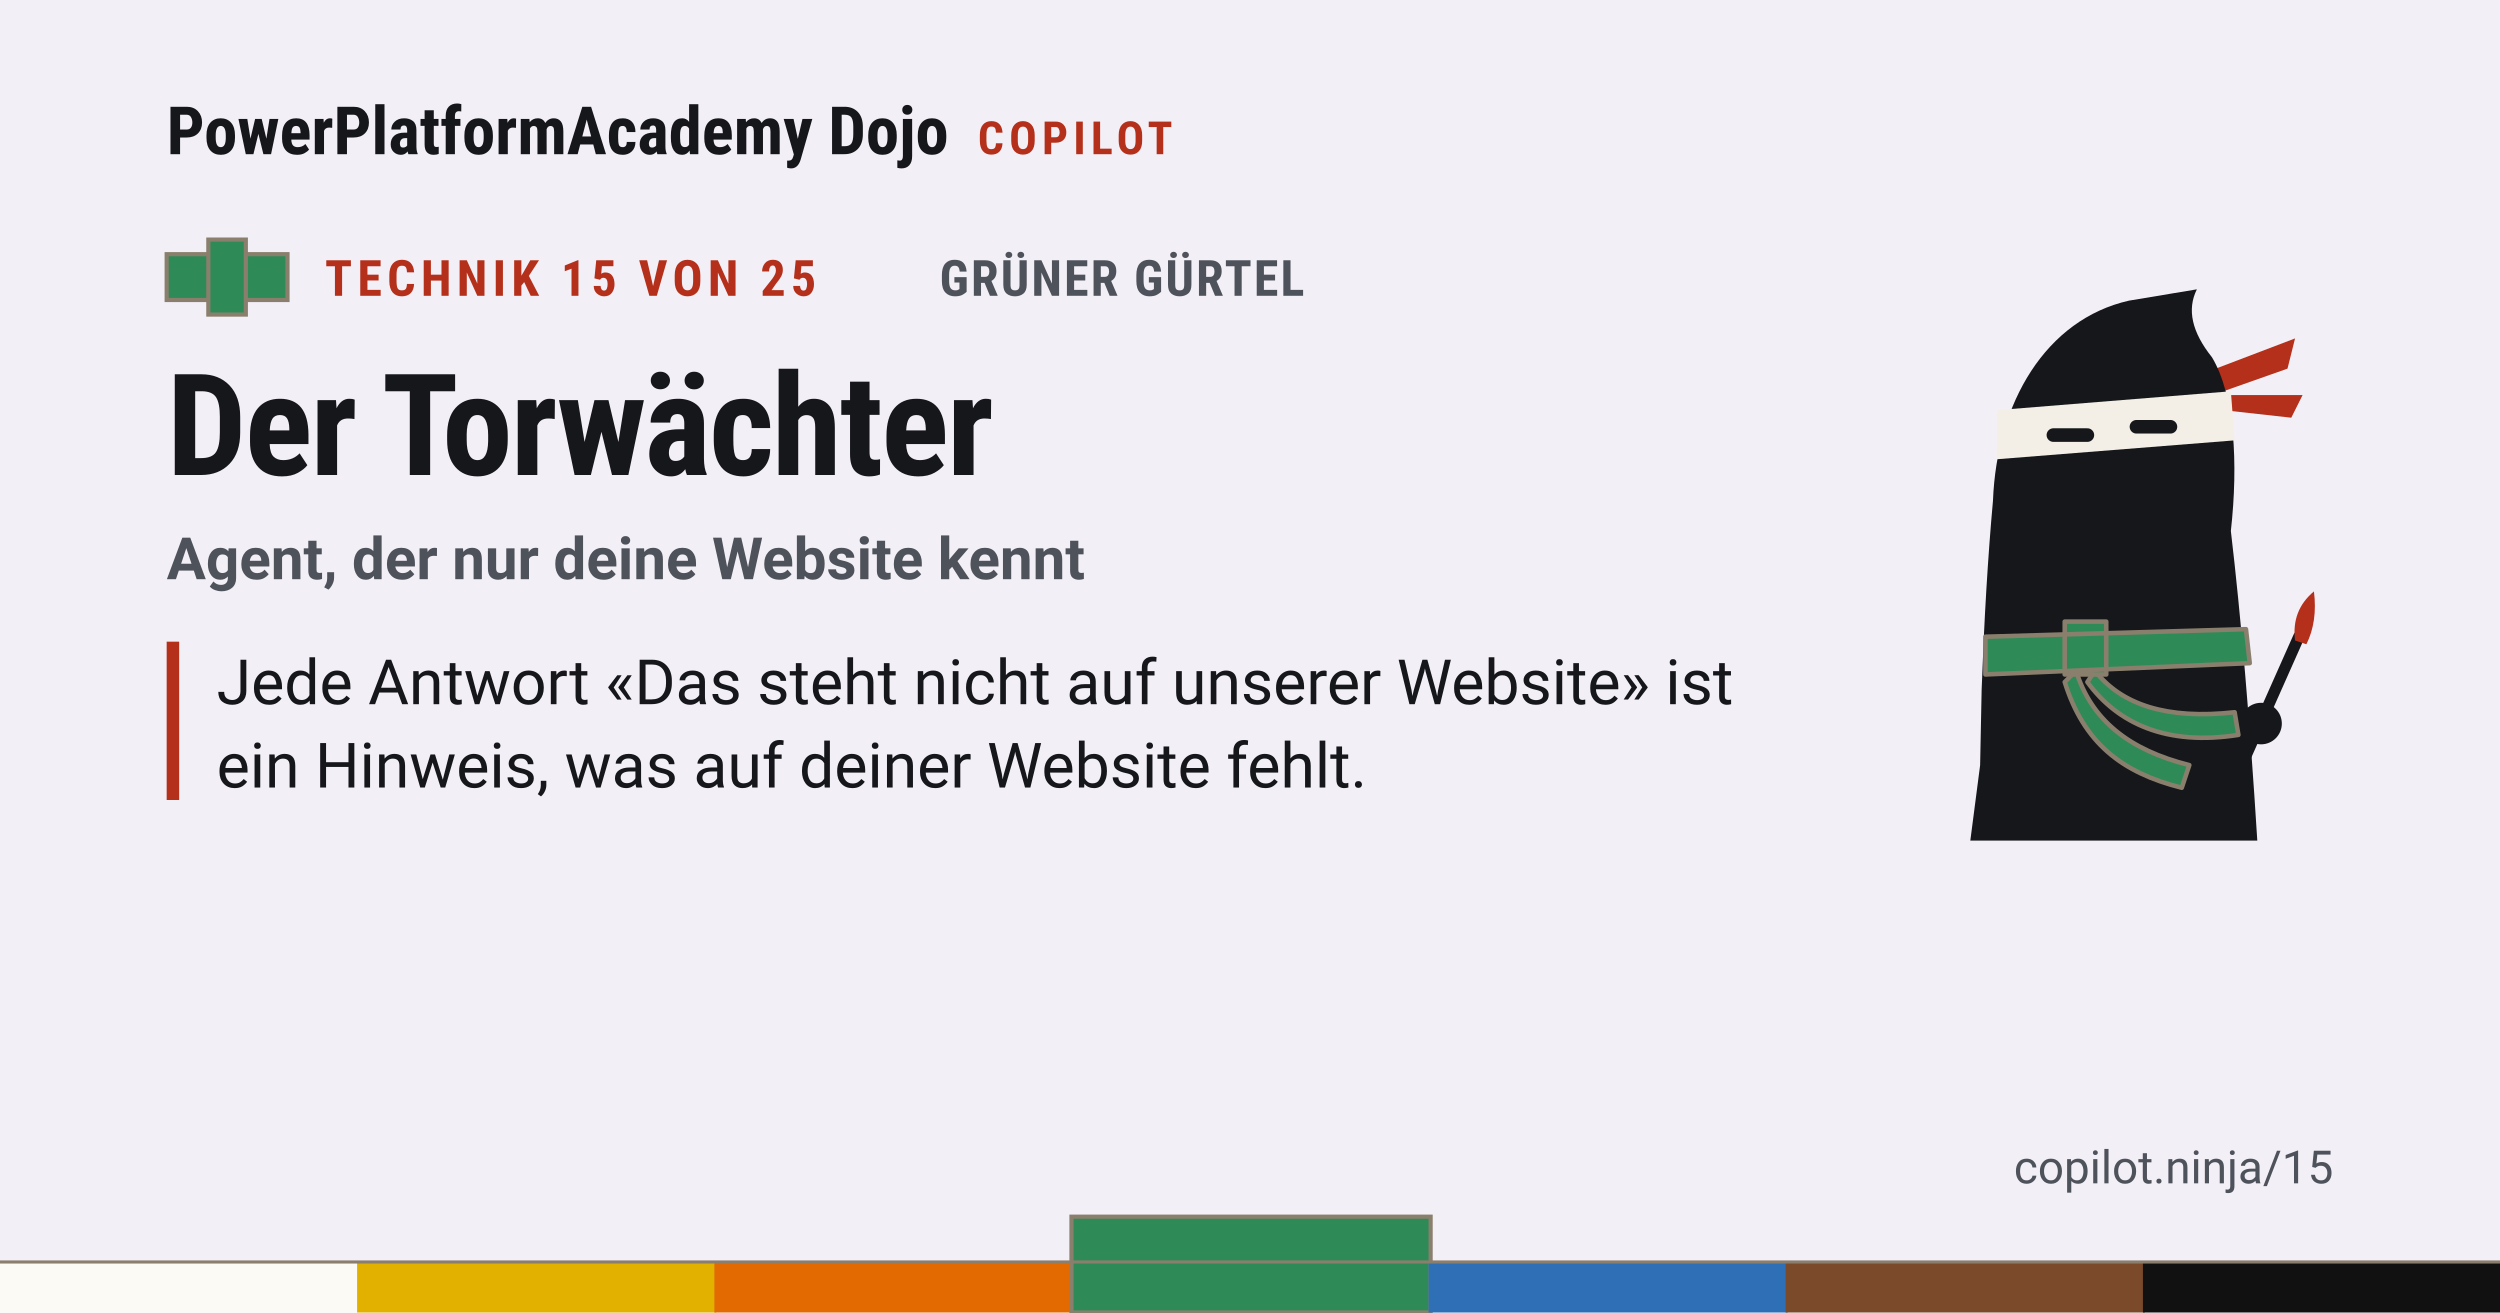
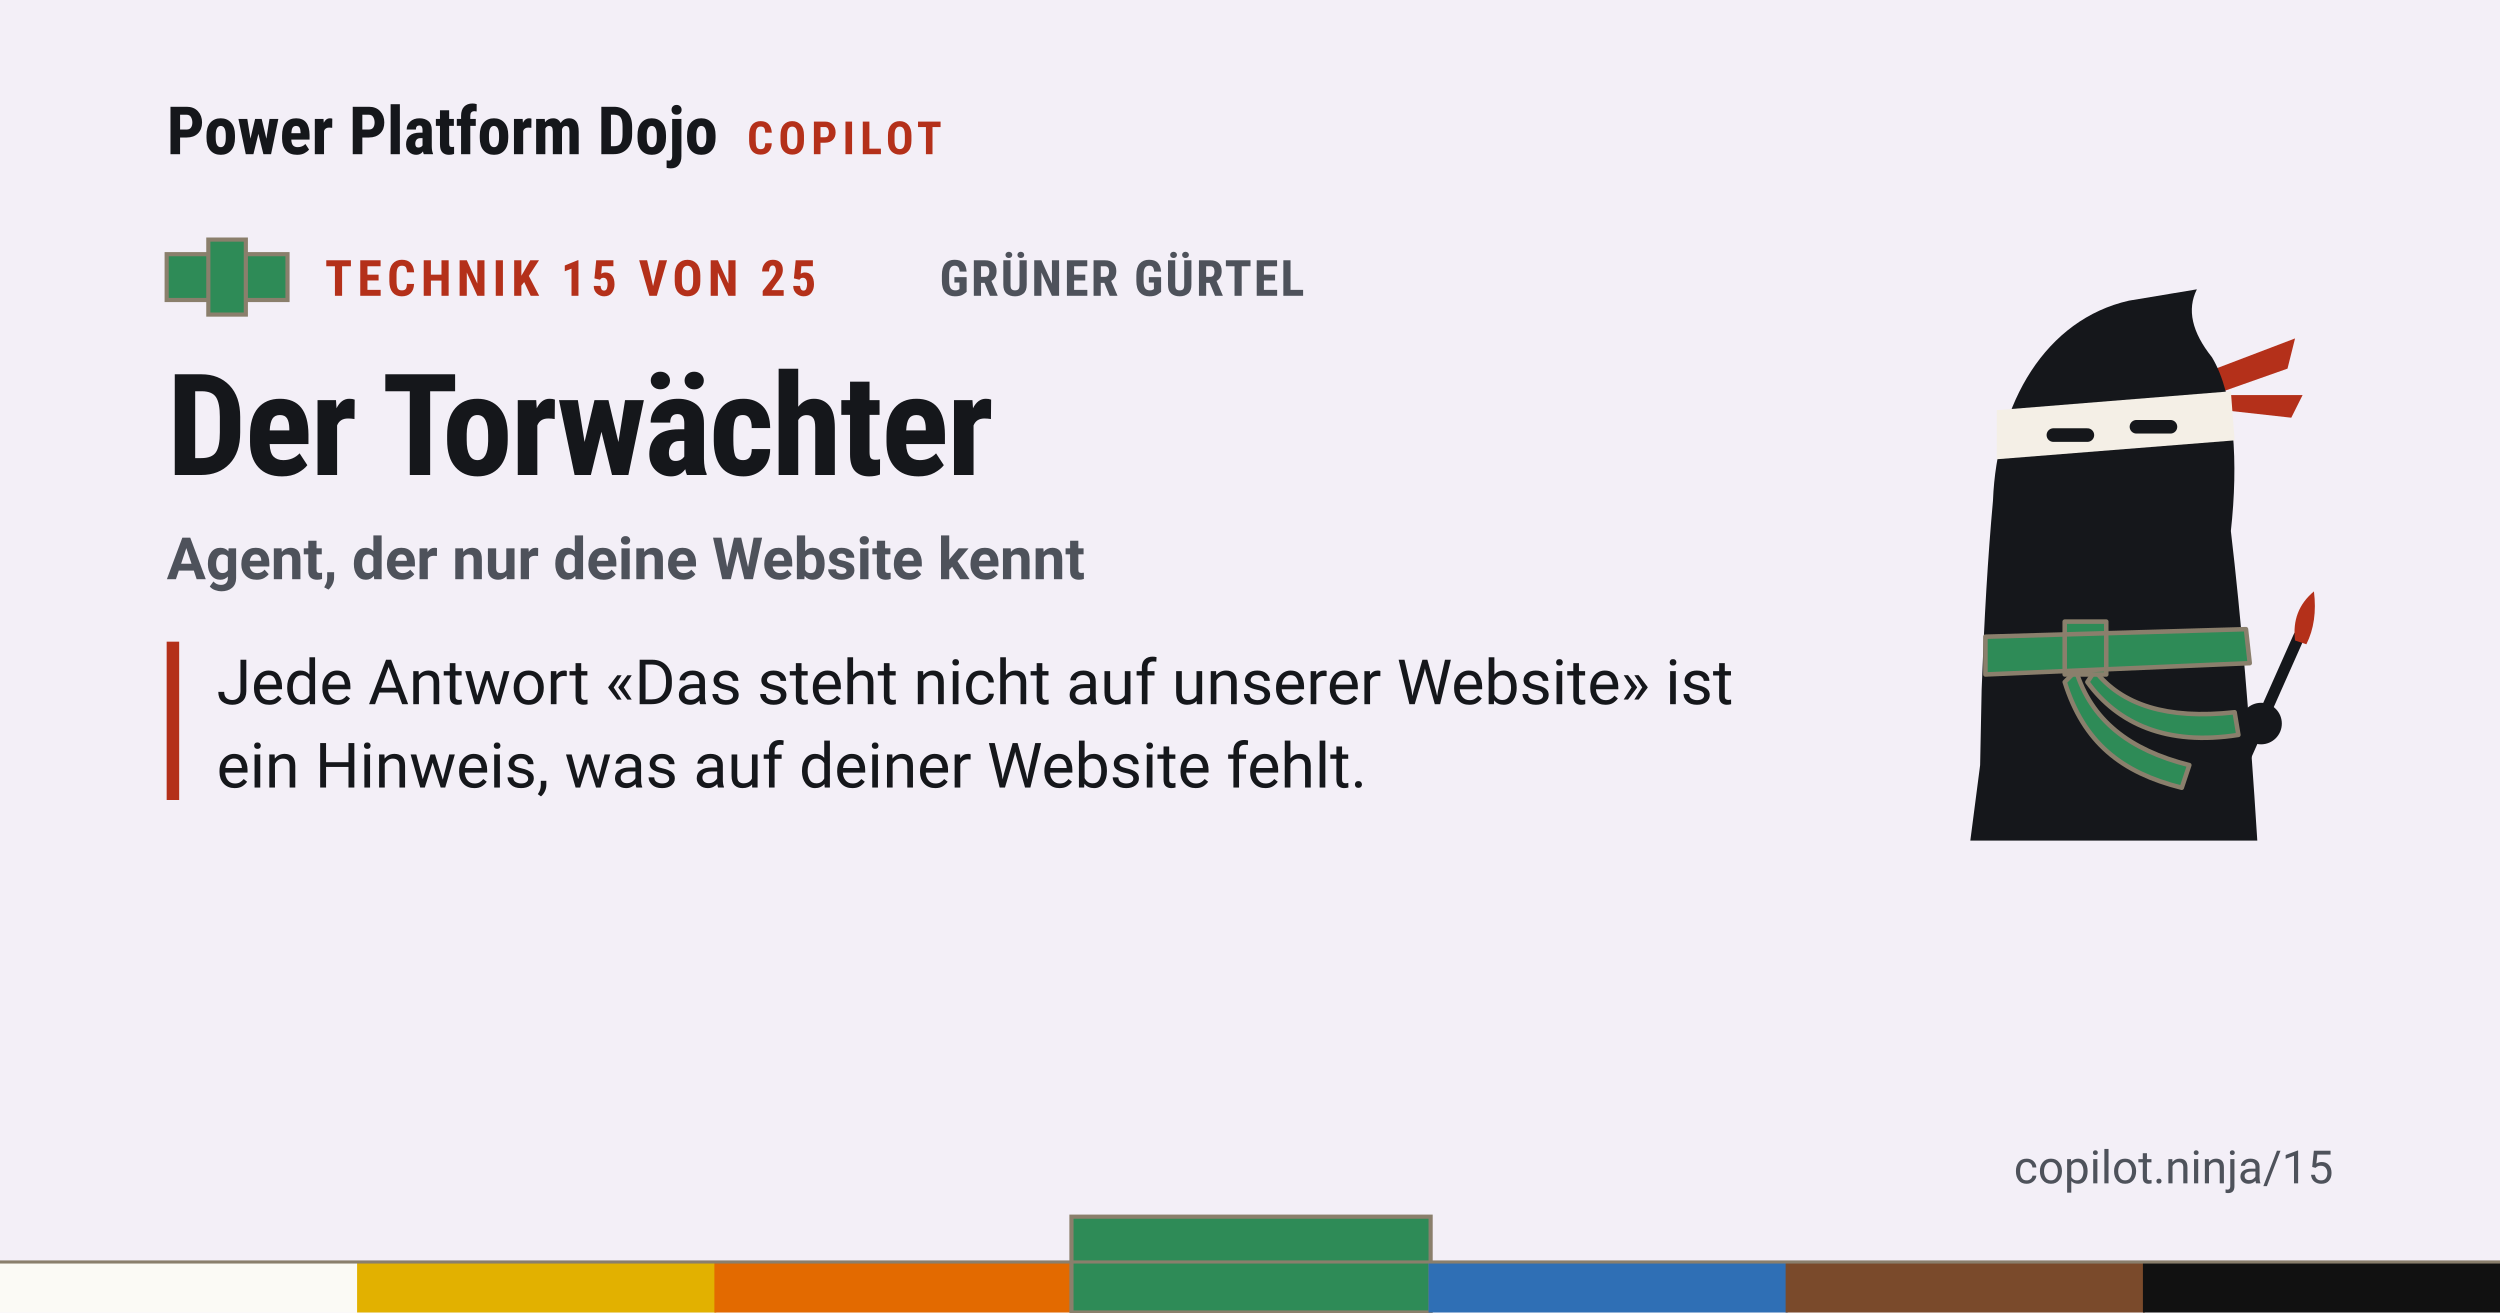
<svg xmlns="http://www.w3.org/2000/svg" width="1200" height="630" viewBox="0 0 1200 630" role="img" aria-label="Technik 15: Der Torwächter. Jede Antwort «Das steht nicht auf unserer Website» ist ein Hinweis, was auf deiner Website fehlt.">
  <rect width="1200" height="630" fill="#F3EFF7" />
-   <text x="80" y="74" font-family="Bahnschrift, 'Avenir Next Condensed', 'Roboto Condensed', 'Arial Narrow', sans-serif" font-stretch="condensed" font-weight="600" font-size="32" fill="#15171B">PowerPlatformAcademy Dojo<tspan font-weight="700" font-size="22" letter-spacing="2.5" fill="#B4301A" dx="14">COPILOT</tspan>
+   <text x="80" y="74" font-family="Bahnschrift, 'Avenir Next Condensed', 'Roboto Condensed', 'Arial Narrow', sans-serif" font-stretch="condensed" font-weight="600" font-size="32" fill="#15171B">Power Platform Dojo<tspan font-weight="700" font-size="22" letter-spacing="2.5" fill="#B4301A" dx="14">COPILOT</tspan>
  </text>
  <rect x="80" y="122" width="58" height="22" fill="#2E8B57" stroke="#8A7F6C" stroke-width="2" />
  <rect x="100" y="115" width="18" height="36" fill="#2E8B57" stroke="#8A7F6C" stroke-width="2" />
  <text x="156" y="142" font-family="Bahnschrift, 'Avenir Next Condensed', 'Roboto Condensed', 'Arial Narrow', sans-serif" font-weight="700" font-size="24" letter-spacing="2.5" fill="#B4301A">TECHNIK 15 VON 25</text>
  <text x="451" y="142" font-family="Bahnschrift, 'Avenir Next Condensed', 'Roboto Condensed', 'Arial Narrow', sans-serif" font-weight="600" font-size="24" letter-spacing="1" fill="#4E525B">GRÜNER GÜRTEL</text>
  <text x="80" y="228" font-size="68" font-family="Bahnschrift, 'Avenir Next Condensed', 'Roboto Condensed', 'Arial Narrow', sans-serif" font-weight="700" fill="#15171B" letter-spacing="-1">Der Torwächter</text>
  <text x="80" y="278" font-size="28" font-family="'Segoe UI', system-ui, -apple-system, Roboto, Arial, sans-serif" font-weight="600" fill="#4E525B">Agent, der nur deine Website kennt</text>
  <rect x="80" y="308" width="6" height="76" fill="#B4301A" />
  <text x="104" y="338" font-size="30" font-family="'Segoe UI', system-ui, -apple-system, Roboto, Arial, sans-serif" fill="#15171B">Jede Antwort «Das steht nicht auf unserer Website» ist</text>
  <text x="104" y="378" font-size="30" font-family="'Segoe UI', system-ui, -apple-system, Roboto, Arial, sans-serif" fill="#15171B">ein Hinweis, was auf deiner Website fehlt.</text>
  <svg x="902" y="128" width="218" height="290" viewBox="0 0 120 160">
    <style>.t-koerper{fill:#15171B}.t-gesicht{fill:#F4EFE6}.t-augen{fill:none;stroke:#15171B;stroke-width:3.6;stroke-linecap:round}.t-band,.t-pinsel-spitze{fill:#B4301A}.t-guertel,.t-guertel-enden{fill:#2E8B57;stroke:#8A7F6C;stroke-width:1.2;stroke-linejoin:round}.t-pinsel-stiel{fill:none;stroke:#15171B;stroke-width:3;stroke-linecap:round}.t-hand{fill:#15171B}.t-rolle,.t-strich{display:none}</style>
    <g class="t-figur">
      <path class="t-band" d="M89 27l21-8-2 8-17 6zM90 34h22l-3 6-18-2z" />
      <path class="t-koerper" d="M24 152l2.6-20 .4-20q1-28 3-50c1-26 14-48 36-53l18-3q-4 8 4 18c6 10 7 28 5 46q4 34 7 82z" />
      <path class="t-gesicht" d="M31 38l62-5 1 13-63 5z" />
      <path class="t-augen" d="M46 44.6h9M68 42.4h9" />
      <g class="t-rolle">
        <path class="t-rolle-blatt" d="M30 114h60v18H30z" />
        <path class="t-rolle-zeilen" d="M38 120h40M38 126h28" />
        <path class="t-rolle-enden" d="M25 111h6v24h-6zM89 111h6v24h-6z" />
      </g>
      <path class="t-guertel-enden" d="M52 107c4 13 14 21 30 25l-2 6c-16-4-26-12-31-28zM57 107c7 9 19 13 37 11l1 6c-19 3-32-3-40-14z" />
      <path class="t-guertel" d="M28 98l69-2 1 9-70 3zM49 94h11v14H49z" />
      <g class="t-pinsel">
        <path class="t-pinsel-stiel" d="M95 134l16-36" />
        <path class="t-pinsel-spitze" d="M110 99q-1-8 5-13 1 8-2 14z" />
        <circle class="t-hand" cx="101" cy="121" r="5.5" />
      </g>
      <path class="t-strich" pathLength="1" d="M24 152l2.6-20 .4-20q1-28 3-50c1-26 14-48 36-53l18-3q-4 8 4 18c6 10 7 28 5 46q4 34 7 82z" />
    </g>
  </svg>
  <text x="1120" y="568" text-anchor="end" font-family="'Segoe UI', system-ui, -apple-system, Roboto, Arial, sans-serif" font-size="22" fill="#4E525B">copilot.ninja/15</text>
  <rect x="0.0" y="606" width="172.4" height="24" fill="#FBFAF5" />
  <rect x="171.4" y="606" width="172.4" height="24" fill="#E2B100" />
  <rect x="342.9" y="606" width="172.4" height="24" fill="#E36A00" />
  <rect x="514.3" y="584" width="172.4" height="46" fill="#2E8B57" stroke="#8A7F6C" stroke-width="2" />
  <rect x="685.7" y="606" width="172.4" height="24" fill="#2F6FB5" />
  <rect x="857.1" y="606" width="172.4" height="24" fill="#7A4A2B" />
  <rect x="1028.6" y="606" width="172.4" height="24" fill="#111111" />
  <rect x="0" y="605" width="1200" height="1.5" fill="#8A7F6C" />
</svg>
